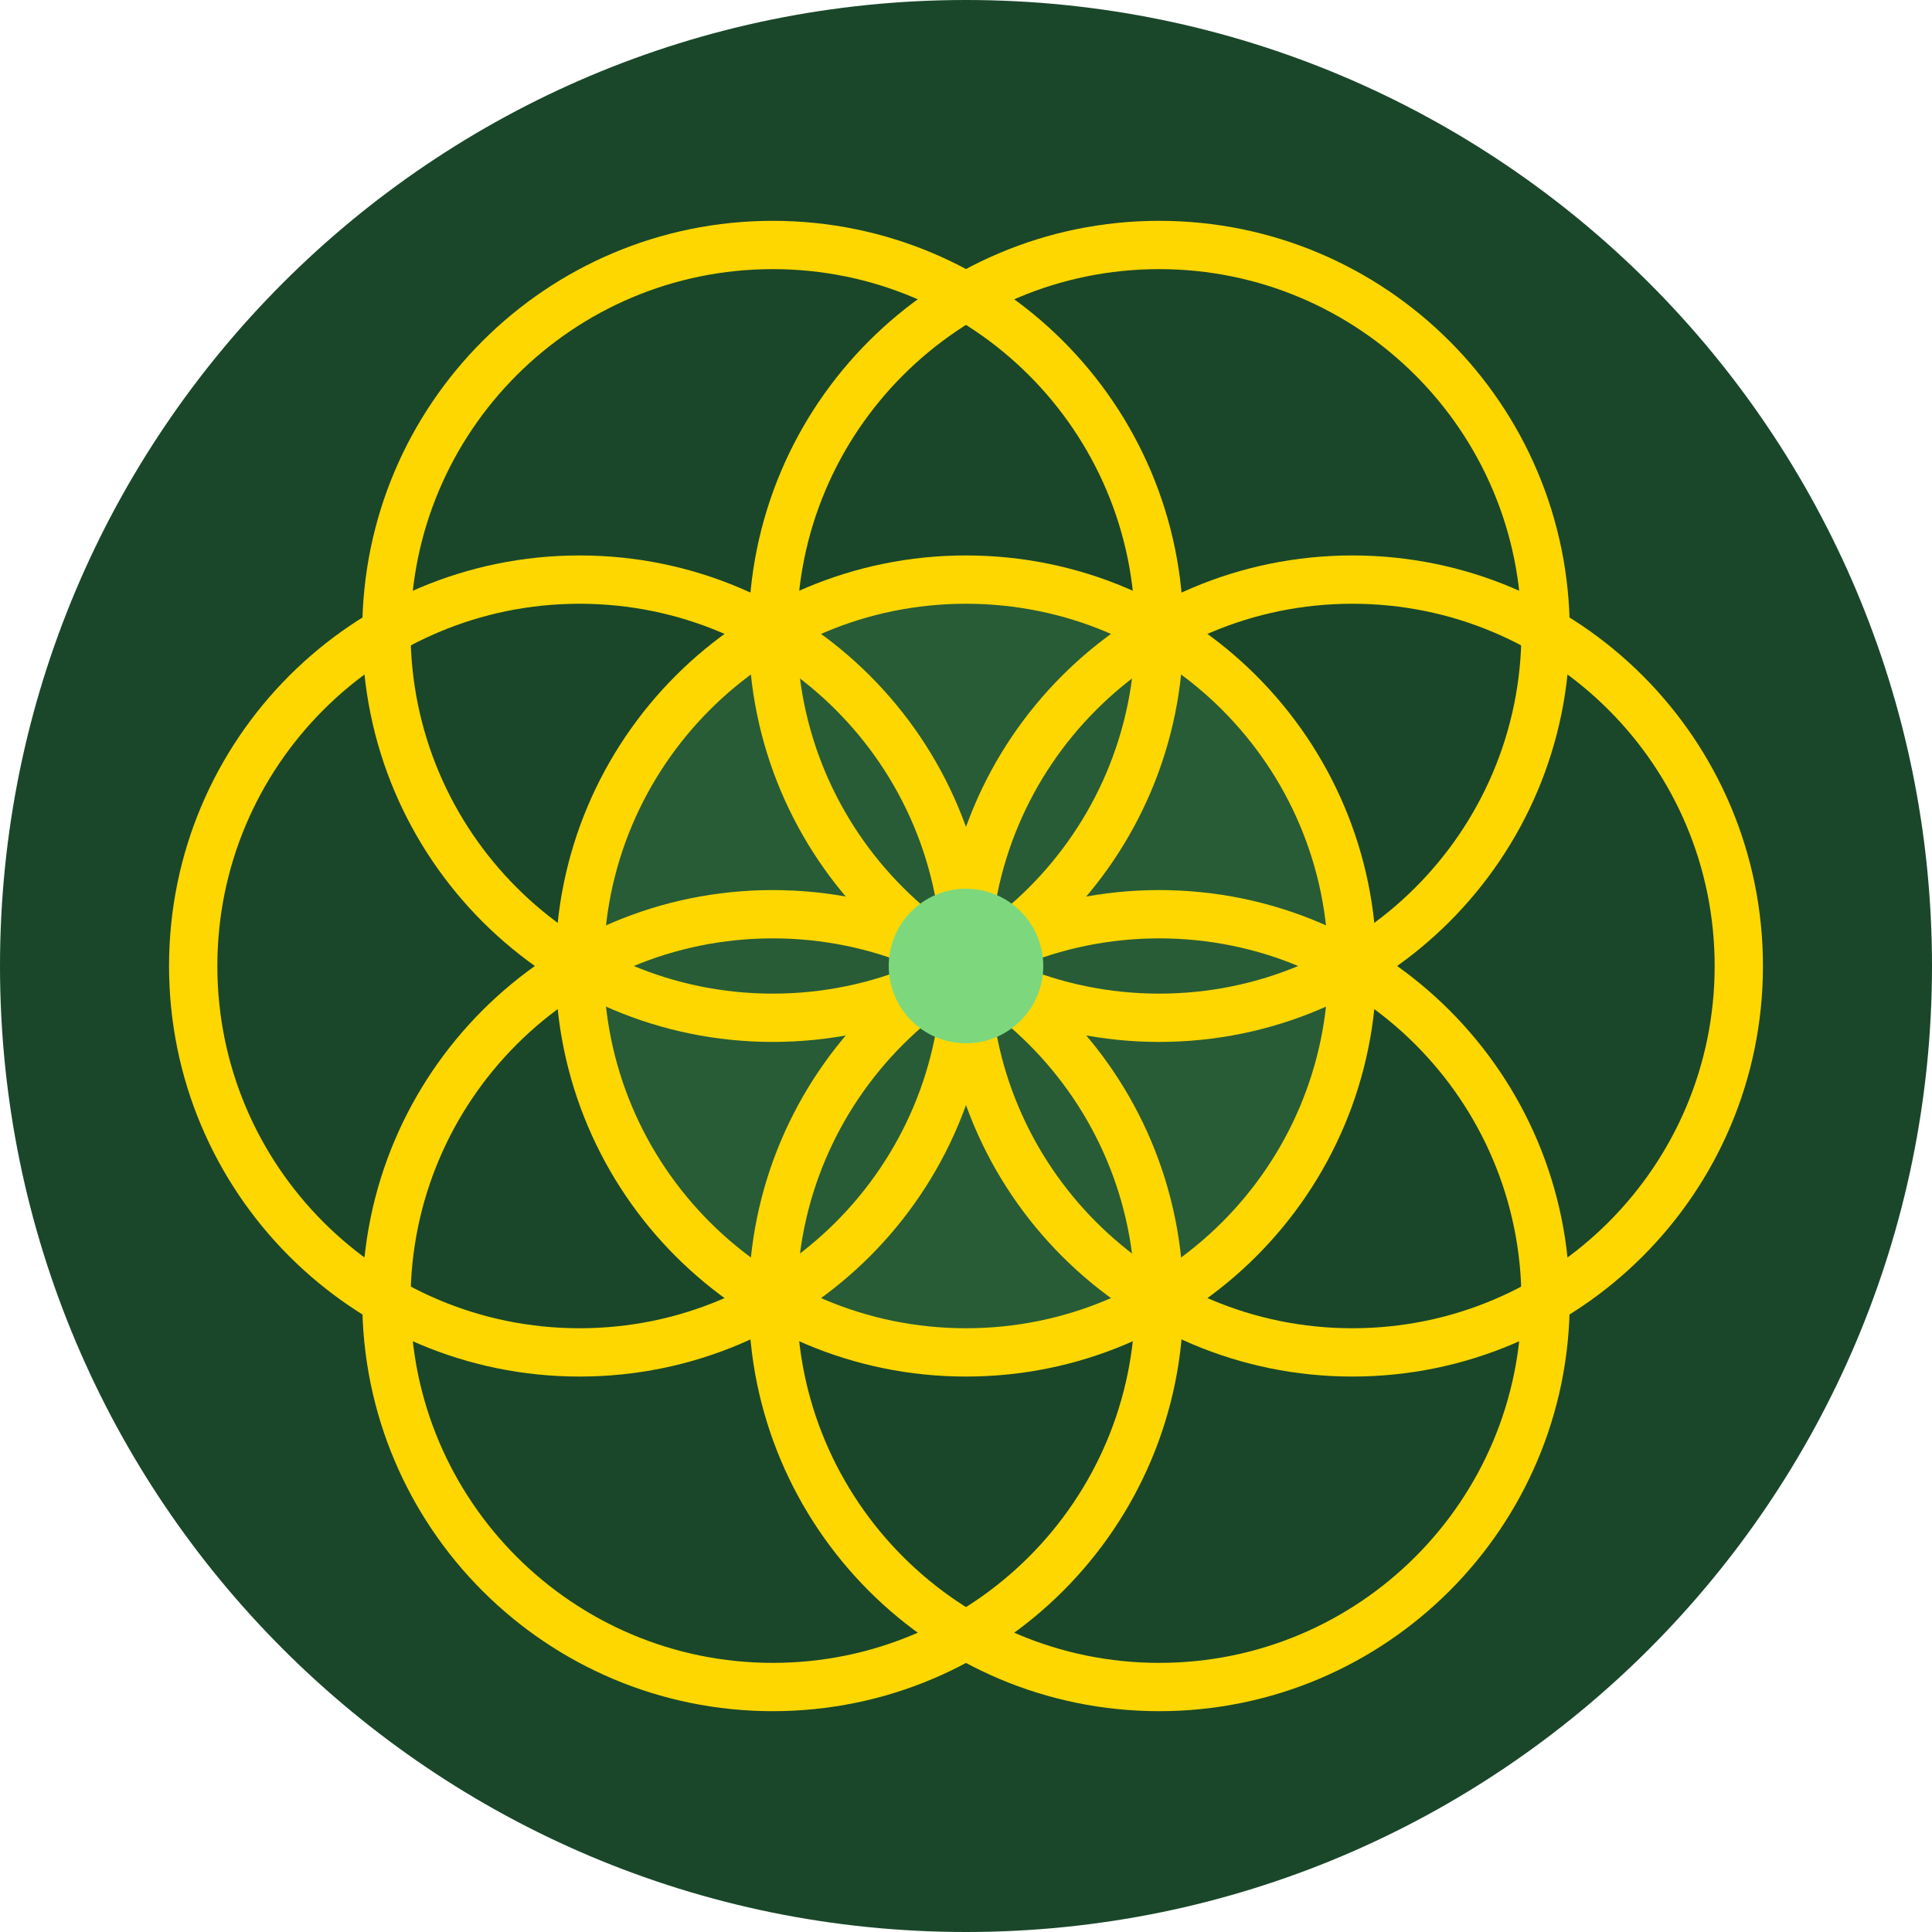
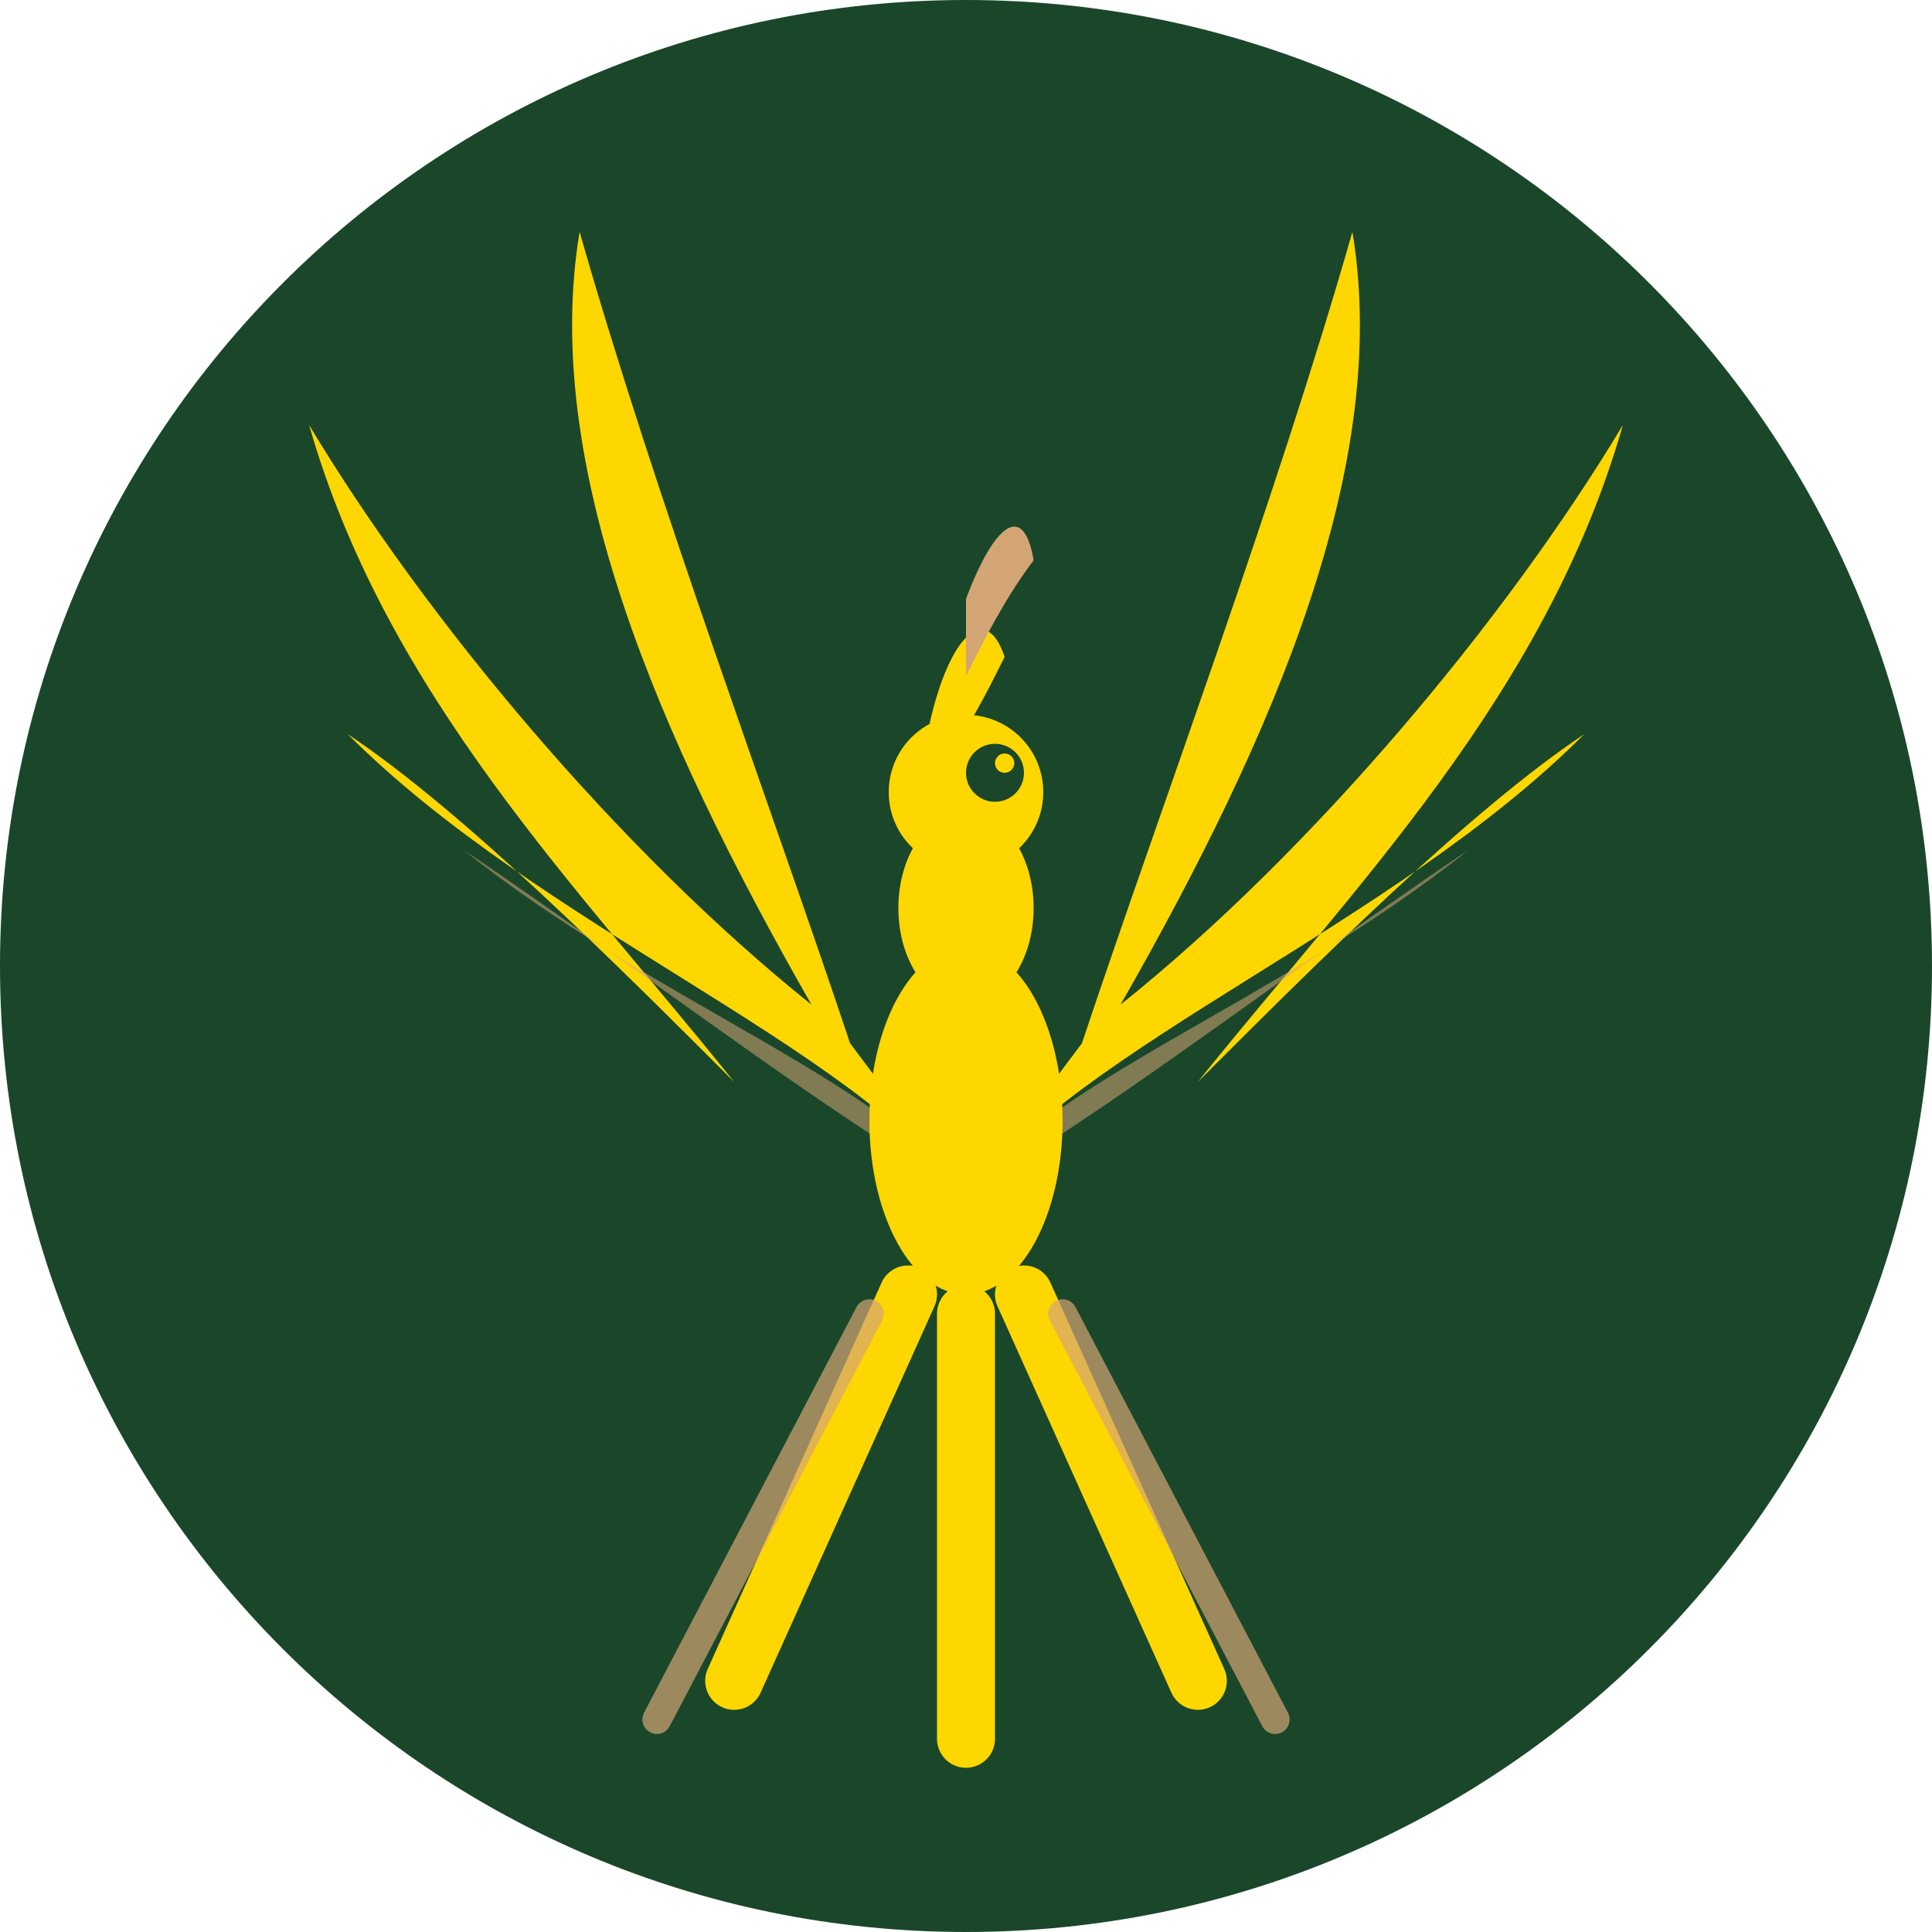
- <svg xmlns="http://www.w3.org/2000/svg" viewBox="0 0 100 100" fill="none">
+ <svg xmlns="http://www.w3.org/2000/svg" viewBox="0 0 100 100">
  <circle cx="50" cy="50" r="50" fill="#1a472a" />
-   <circle cx="50" cy="50" r="20" fill="rgba(125,216,125,0.15)" stroke="#FFD700" stroke-width="2.5" />
-   <circle cx="70" cy="50" r="20" fill="none" stroke="#FFD700" stroke-width="2.5" />
-   <circle cx="60" cy="67.32" r="20" fill="none" stroke="#FFD700" stroke-width="2.5" />
-   <circle cx="40" cy="67.32" r="20" fill="none" stroke="#FFD700" stroke-width="2.5" />
-   <circle cx="30" cy="50" r="20" fill="none" stroke="#FFD700" stroke-width="2.5" />
-   <circle cx="40" cy="32.68" r="20" fill="none" stroke="#FFD700" stroke-width="2.5" />
-   <circle cx="60" cy="32.68" r="20" fill="none" stroke="#FFD700" stroke-width="2.5" />
-   <circle cx="50" cy="50" r="4" fill="#7dd87d" />
+   <path d="M50 62 C44 54,28 48,18 38 C24 42,32 50,38 56 C30 46,20 36,16 22 C22 32,32 44,42 52 C34 38,28 24,30 12 C34 26,40 42,44 54Z" fill="#FFD700" />
+   <path d="M50 62 C56 54,72 48,82 38 C76 42,68 50,62 56 C70 46,80 36,84 22 C78 32,68 44,58 52 C66 38,72 24,70 12 C66 26,60 42,56 54Z" fill="#FFD700" />
+   <path d="M50 62 C46 56,34 52,24 44 C30 48,38 54,44 58Z" fill="#d4a574" opacity="0.55" />
+   <path d="M50 62 C54 56,66 52,76 44 C70 48,62 54,56 58Z" fill="#d4a574" opacity="0.55" />
+   <ellipse cx="50" cy="58" rx="5" ry="9" fill="#FFD700" />
+   <ellipse cx="50" cy="47" rx="3.5" ry="5" fill="#FFD700" />
+   <ellipse cx="50" cy="41" rx="4" ry="4" fill="#FFD700" />
+   <path d="M48 38 C49 33,51 31,52 34 C51 36,50 38,49 39Z" fill="#FFD700" />
+   <path d="M50 31 C51.5 27,53 26,53.5 29 C52 31,51 33,50 35Z" fill="#d4a574" />
+   <line x1="47" y1="67" x2="38" y2="87" stroke="#FFD700" stroke-width="3" stroke-linecap="round" />
+   <line x1="50" y1="68" x2="50" y2="90" stroke="#FFD700" stroke-width="3" stroke-linecap="round" />
+   <line x1="53" y1="67" x2="62" y2="87" stroke="#FFD700" stroke-width="3" stroke-linecap="round" />
+   <line x1="45" y1="68" x2="34" y2="89" stroke="#d4a574" stroke-width="1.5" stroke-linecap="round" opacity="0.7" />
+   <line x1="55" y1="68" x2="66" y2="89" stroke="#d4a574" stroke-width="1.5" stroke-linecap="round" opacity="0.7" />
+   <circle cx="51.5" cy="40" r="1.5" fill="#1a472a" />
+   <circle cx="52" cy="39.5" r="0.5" fill="#FFD700" />
</svg>
